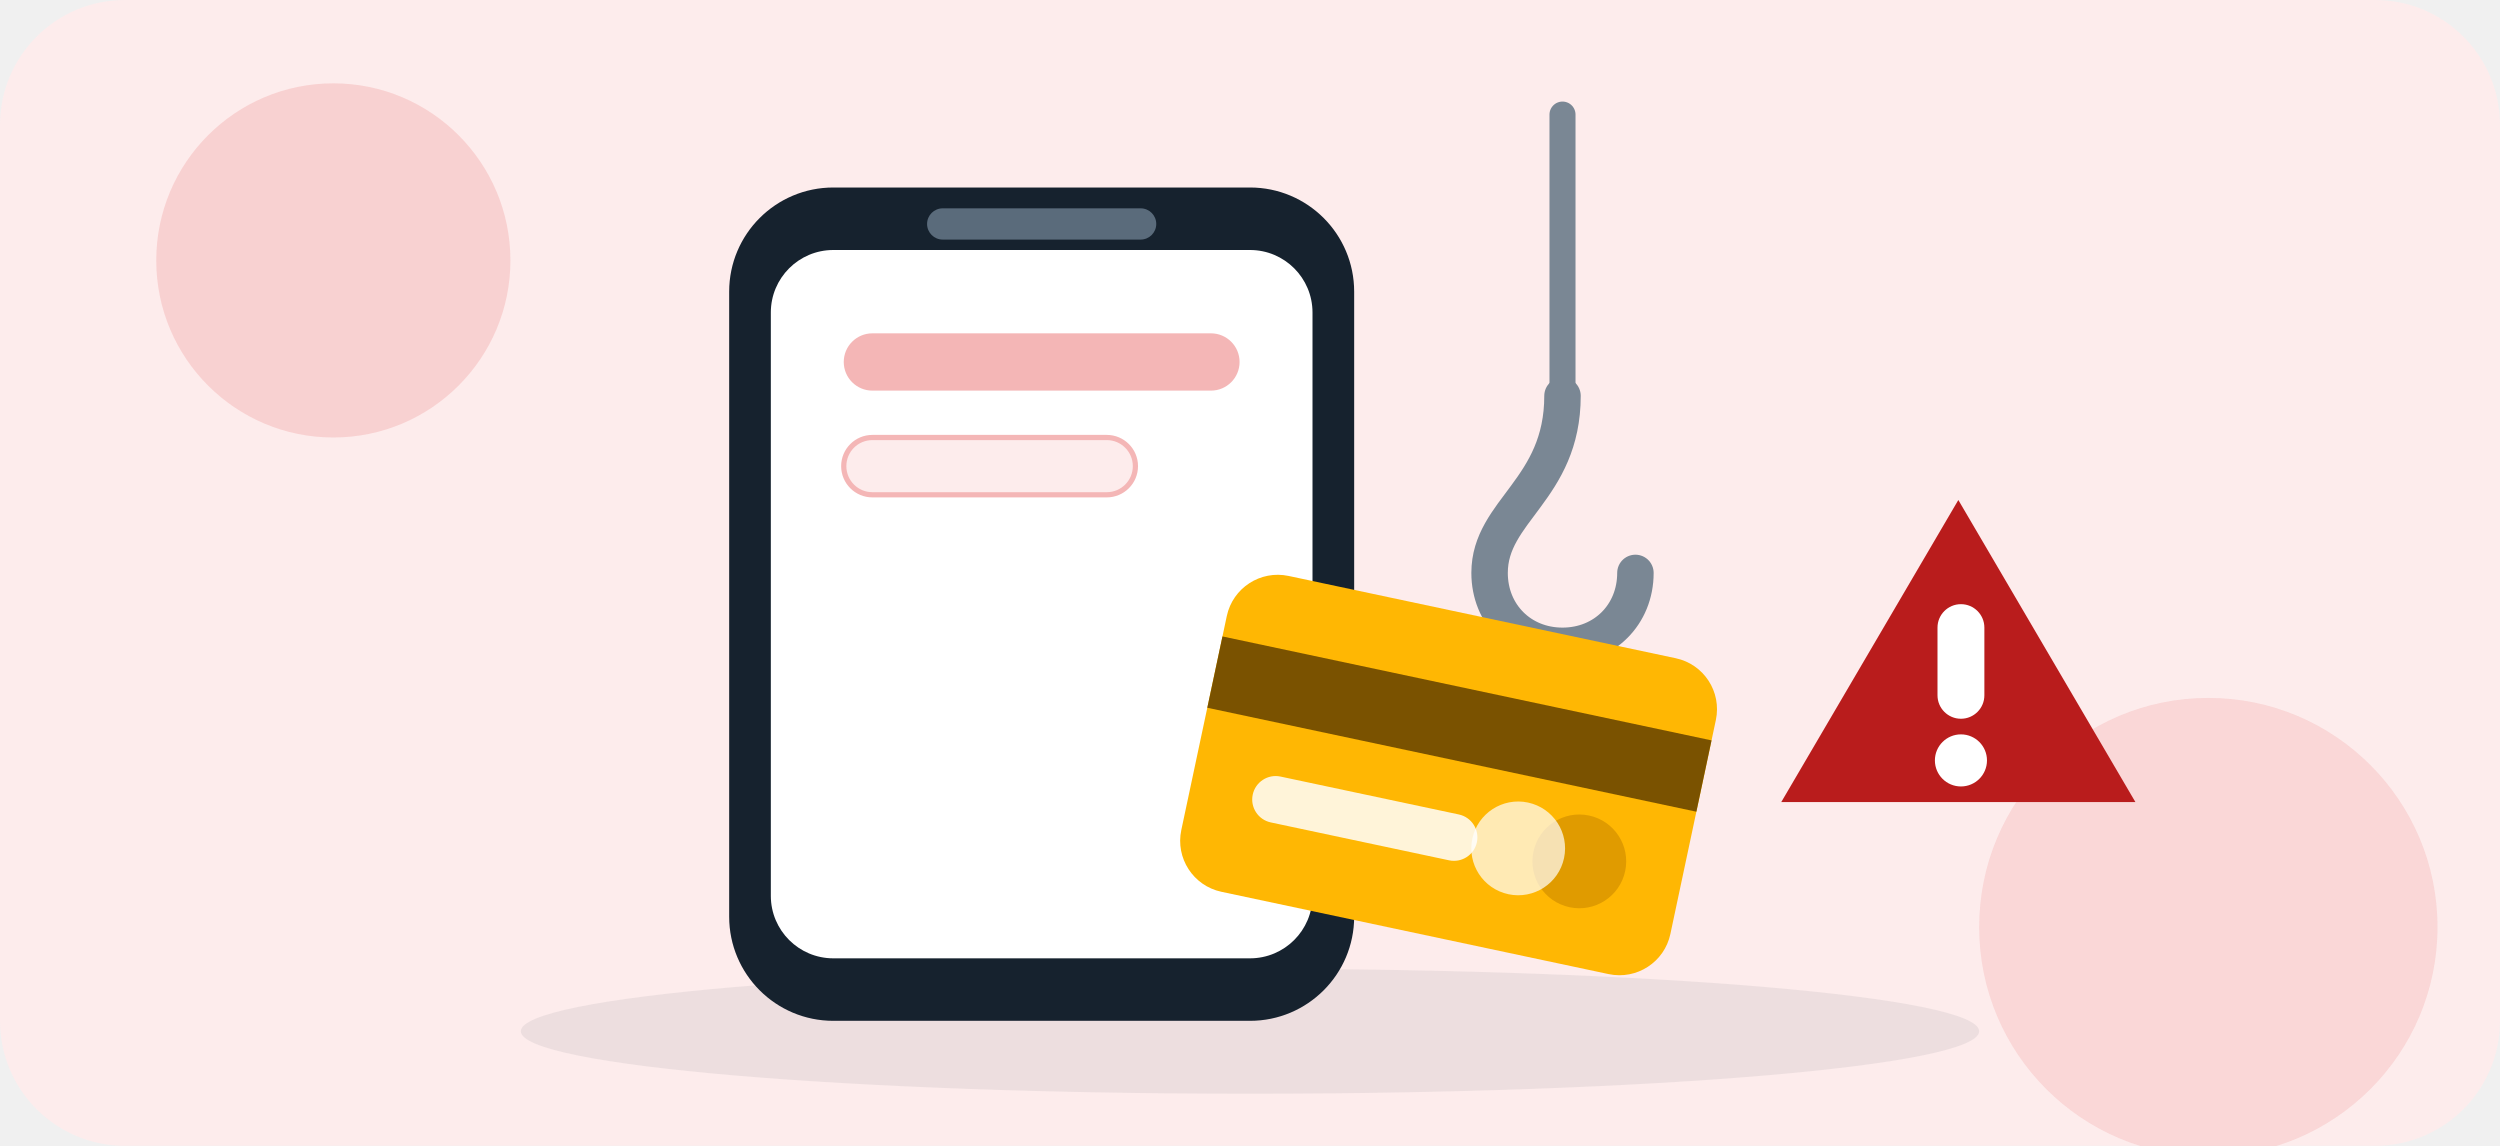
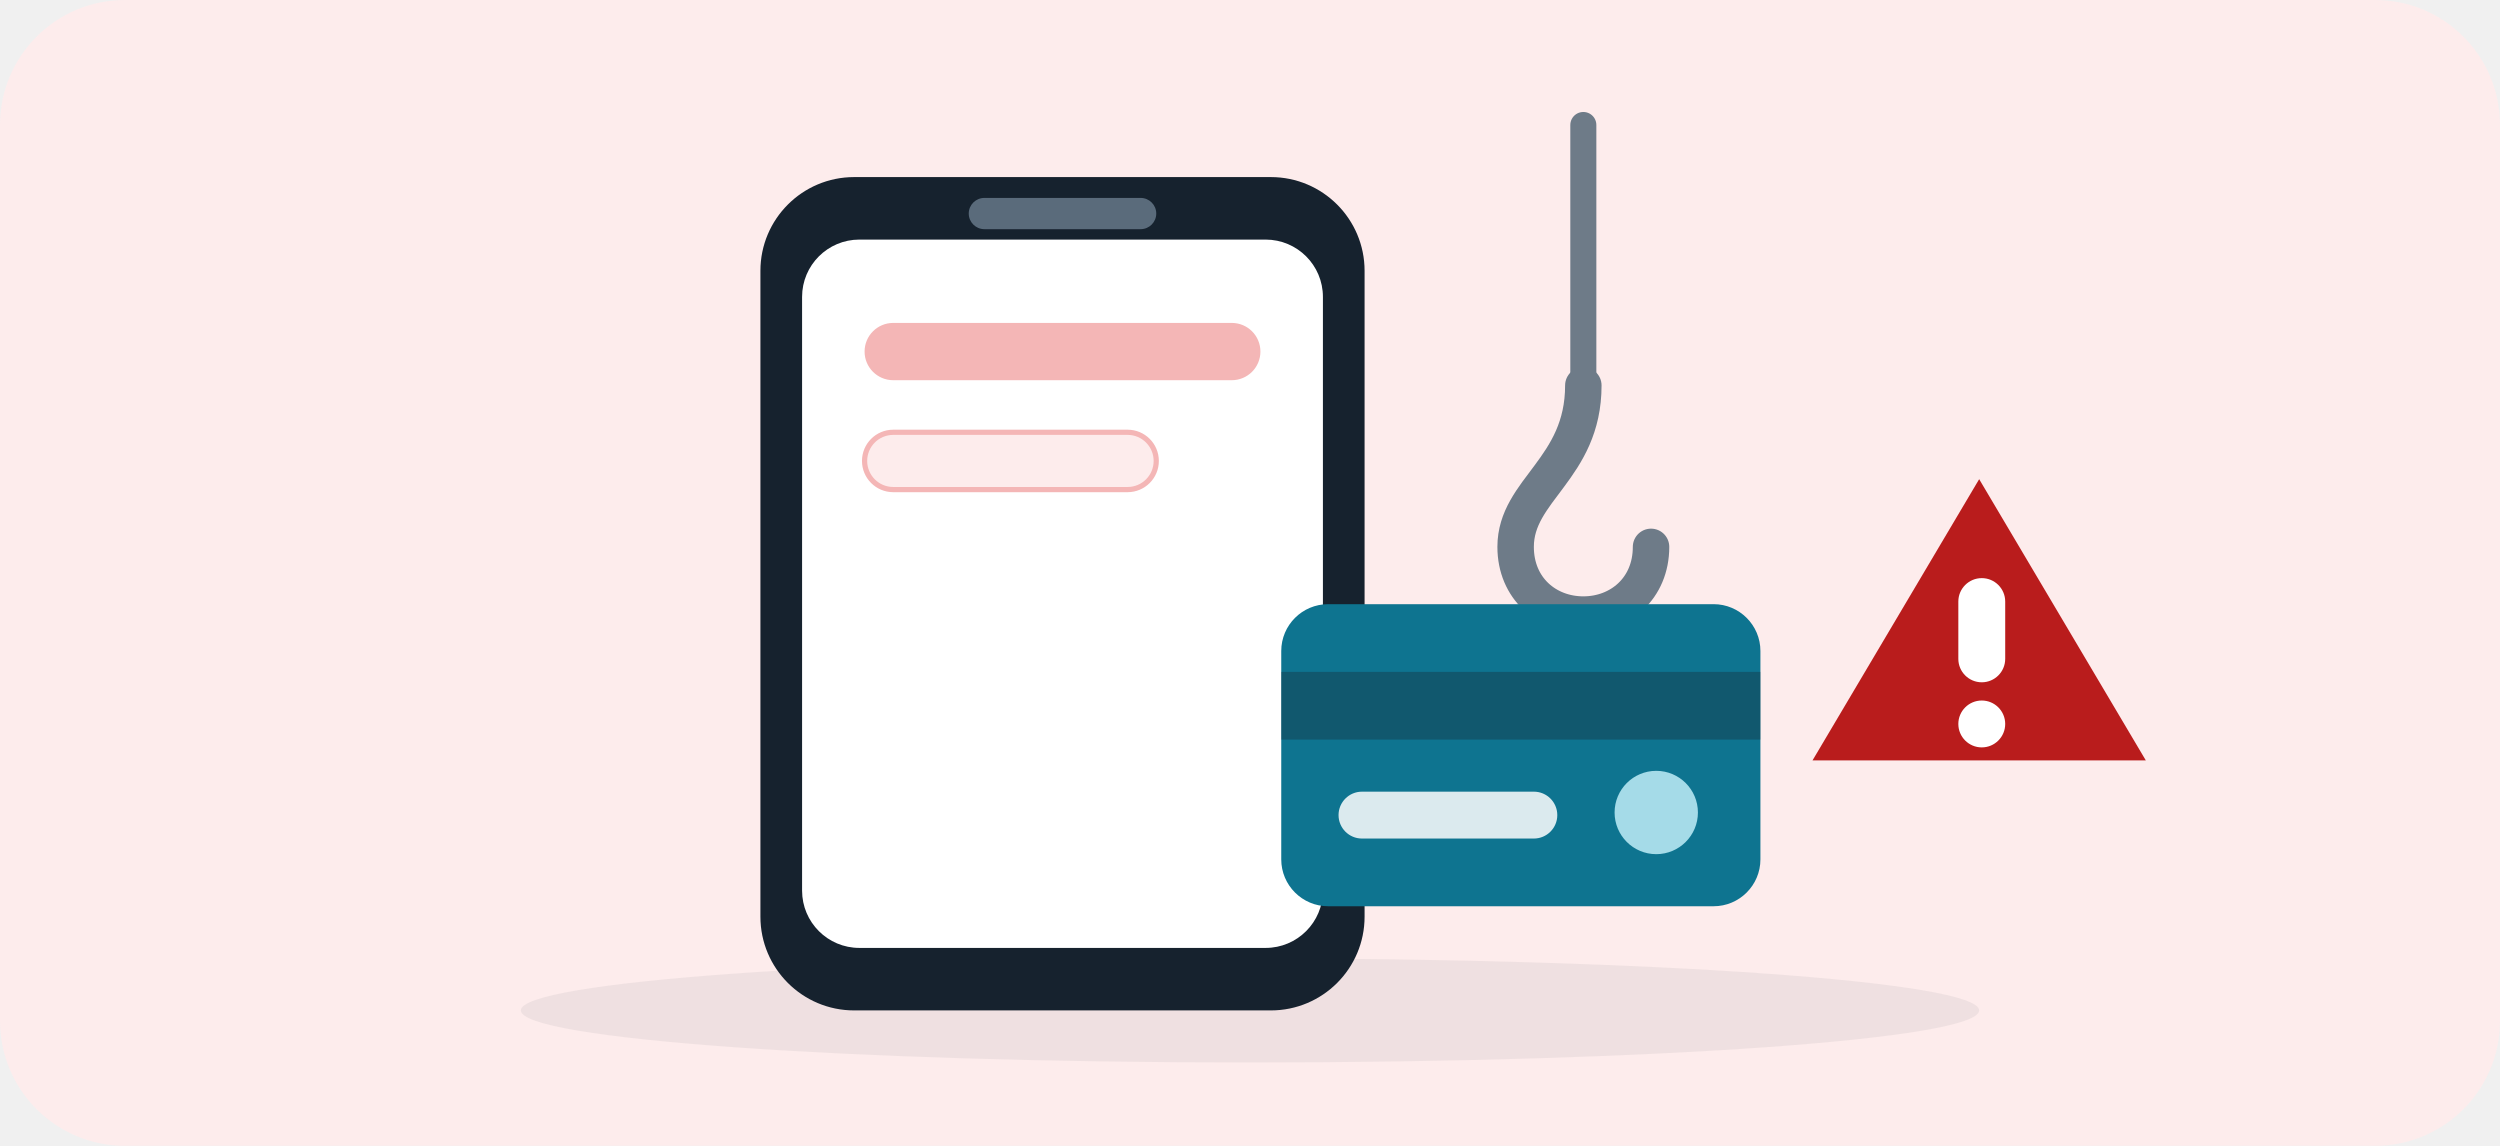
<svg xmlns="http://www.w3.org/2000/svg" viewBox="0 0 480 220" role="img" aria-hidden="true">
  <rect width="480" height="220" rx="24" fill="#fdecec" />
-   <circle cx="64" cy="50" r="34" fill="#f4b6b6" opacity="0.5" />
-   <circle cx="424" cy="178" r="44" fill="#f4b6b6" opacity="0.4" />
-   <ellipse cx="240" cy="198" rx="140" ry="12" fill="#16222e" opacity="0.07" />
-   <rect x="140" y="36" width="120" height="160" rx="20" fill="#16222e" />
-   <rect x="148" y="48" width="104" height="136" rx="12" fill="#ffffff" />
-   <rect x="178" y="40" width="44" height="6" rx="3" fill="#5a6b7b" />
-   <rect x="162" y="64" width="76" height="11" rx="5.5" fill="#f4b6b6" />
-   <rect x="162" y="84" width="56" height="11" rx="5.5" fill="#fdecec" stroke="#f4b6b6" />
-   <path d="M300 22v54" stroke="#7a8794" stroke-width="5" stroke-linecap="round" />
-   <path d="M300 76c0 18-14 22-14 34 0 8 6 14 14 14s14-6 14-14" fill="none" stroke="#7a8794" stroke-width="7" stroke-linecap="round" />
-   <g transform="rotate(12 280 140)">
-     <rect x="232" y="118" width="96" height="62" rx="10" fill="#ffb703" />
-     <rect x="232" y="132" width="96" height="14" fill="#7a5200" />
-     <rect x="244" y="156" width="44" height="9" rx="4.5" fill="#ffffff" opacity="0.85" />
-     <circle cx="308" cy="160" r="9" fill="#e09b00" />
-     <circle cx="296" cy="160" r="9" fill="#ffffff" opacity="0.7" />
-   </g>
-   <path d="M376 96l34 58h-68l34-58z" fill="#b91c1c" />
-   <rect x="372" y="116" width="9" height="22" rx="4.5" fill="#ffffff" />
-   <circle cx="376.5" cy="146" r="5" fill="#ffffff" />
+   <ellipse cx="240" cy="194" rx="140" ry="10" fill="#16222e" opacity="0.06" />
+   <rect x="146" y="34" width="116" height="160" rx="18" fill="#16222e" />
+   <rect x="154" y="46" width="100" height="136" rx="11" fill="#ffffff" />
+   <rect x="186" y="38" width="36" height="6" rx="3" fill="#5a6b7b" />
+   <rect x="166" y="62" width="76" height="11" rx="5.5" fill="#f4b6b6" />
+   <rect x="166" y="83" width="56" height="11" rx="5.5" fill="#fdecec" stroke="#f4b6b6" />
+   <path d="M304 24v50" stroke="#6e7b88" stroke-width="5" stroke-linecap="round" />
+   <path d="M304 74c0 16-13 20-13 31 0 8 6 13 13 13s13-5 13-13" fill="none" stroke="#6e7b88" stroke-width="7" stroke-linecap="round" />
+   <rect x="246" y="116" width="92" height="58" rx="9" fill="#0e7490" />
+   <rect x="246" y="129" width="92" height="13" fill="#16222e" opacity="0.35" />
+   <rect x="257" y="152" width="42" height="9" rx="4.5" fill="#ffffff" opacity="0.85" />
+   <circle cx="318" cy="156" r="8" fill="#a5dbe8" />
+   <path d="M380 92l32 54h-64l32-54z" fill="#b91c1c" />
+   <rect x="376" y="111" width="9" height="20" rx="4.5" fill="#ffffff" />
+   <circle cx="380.5" cy="139" r="4.5" fill="#ffffff" />
</svg>
